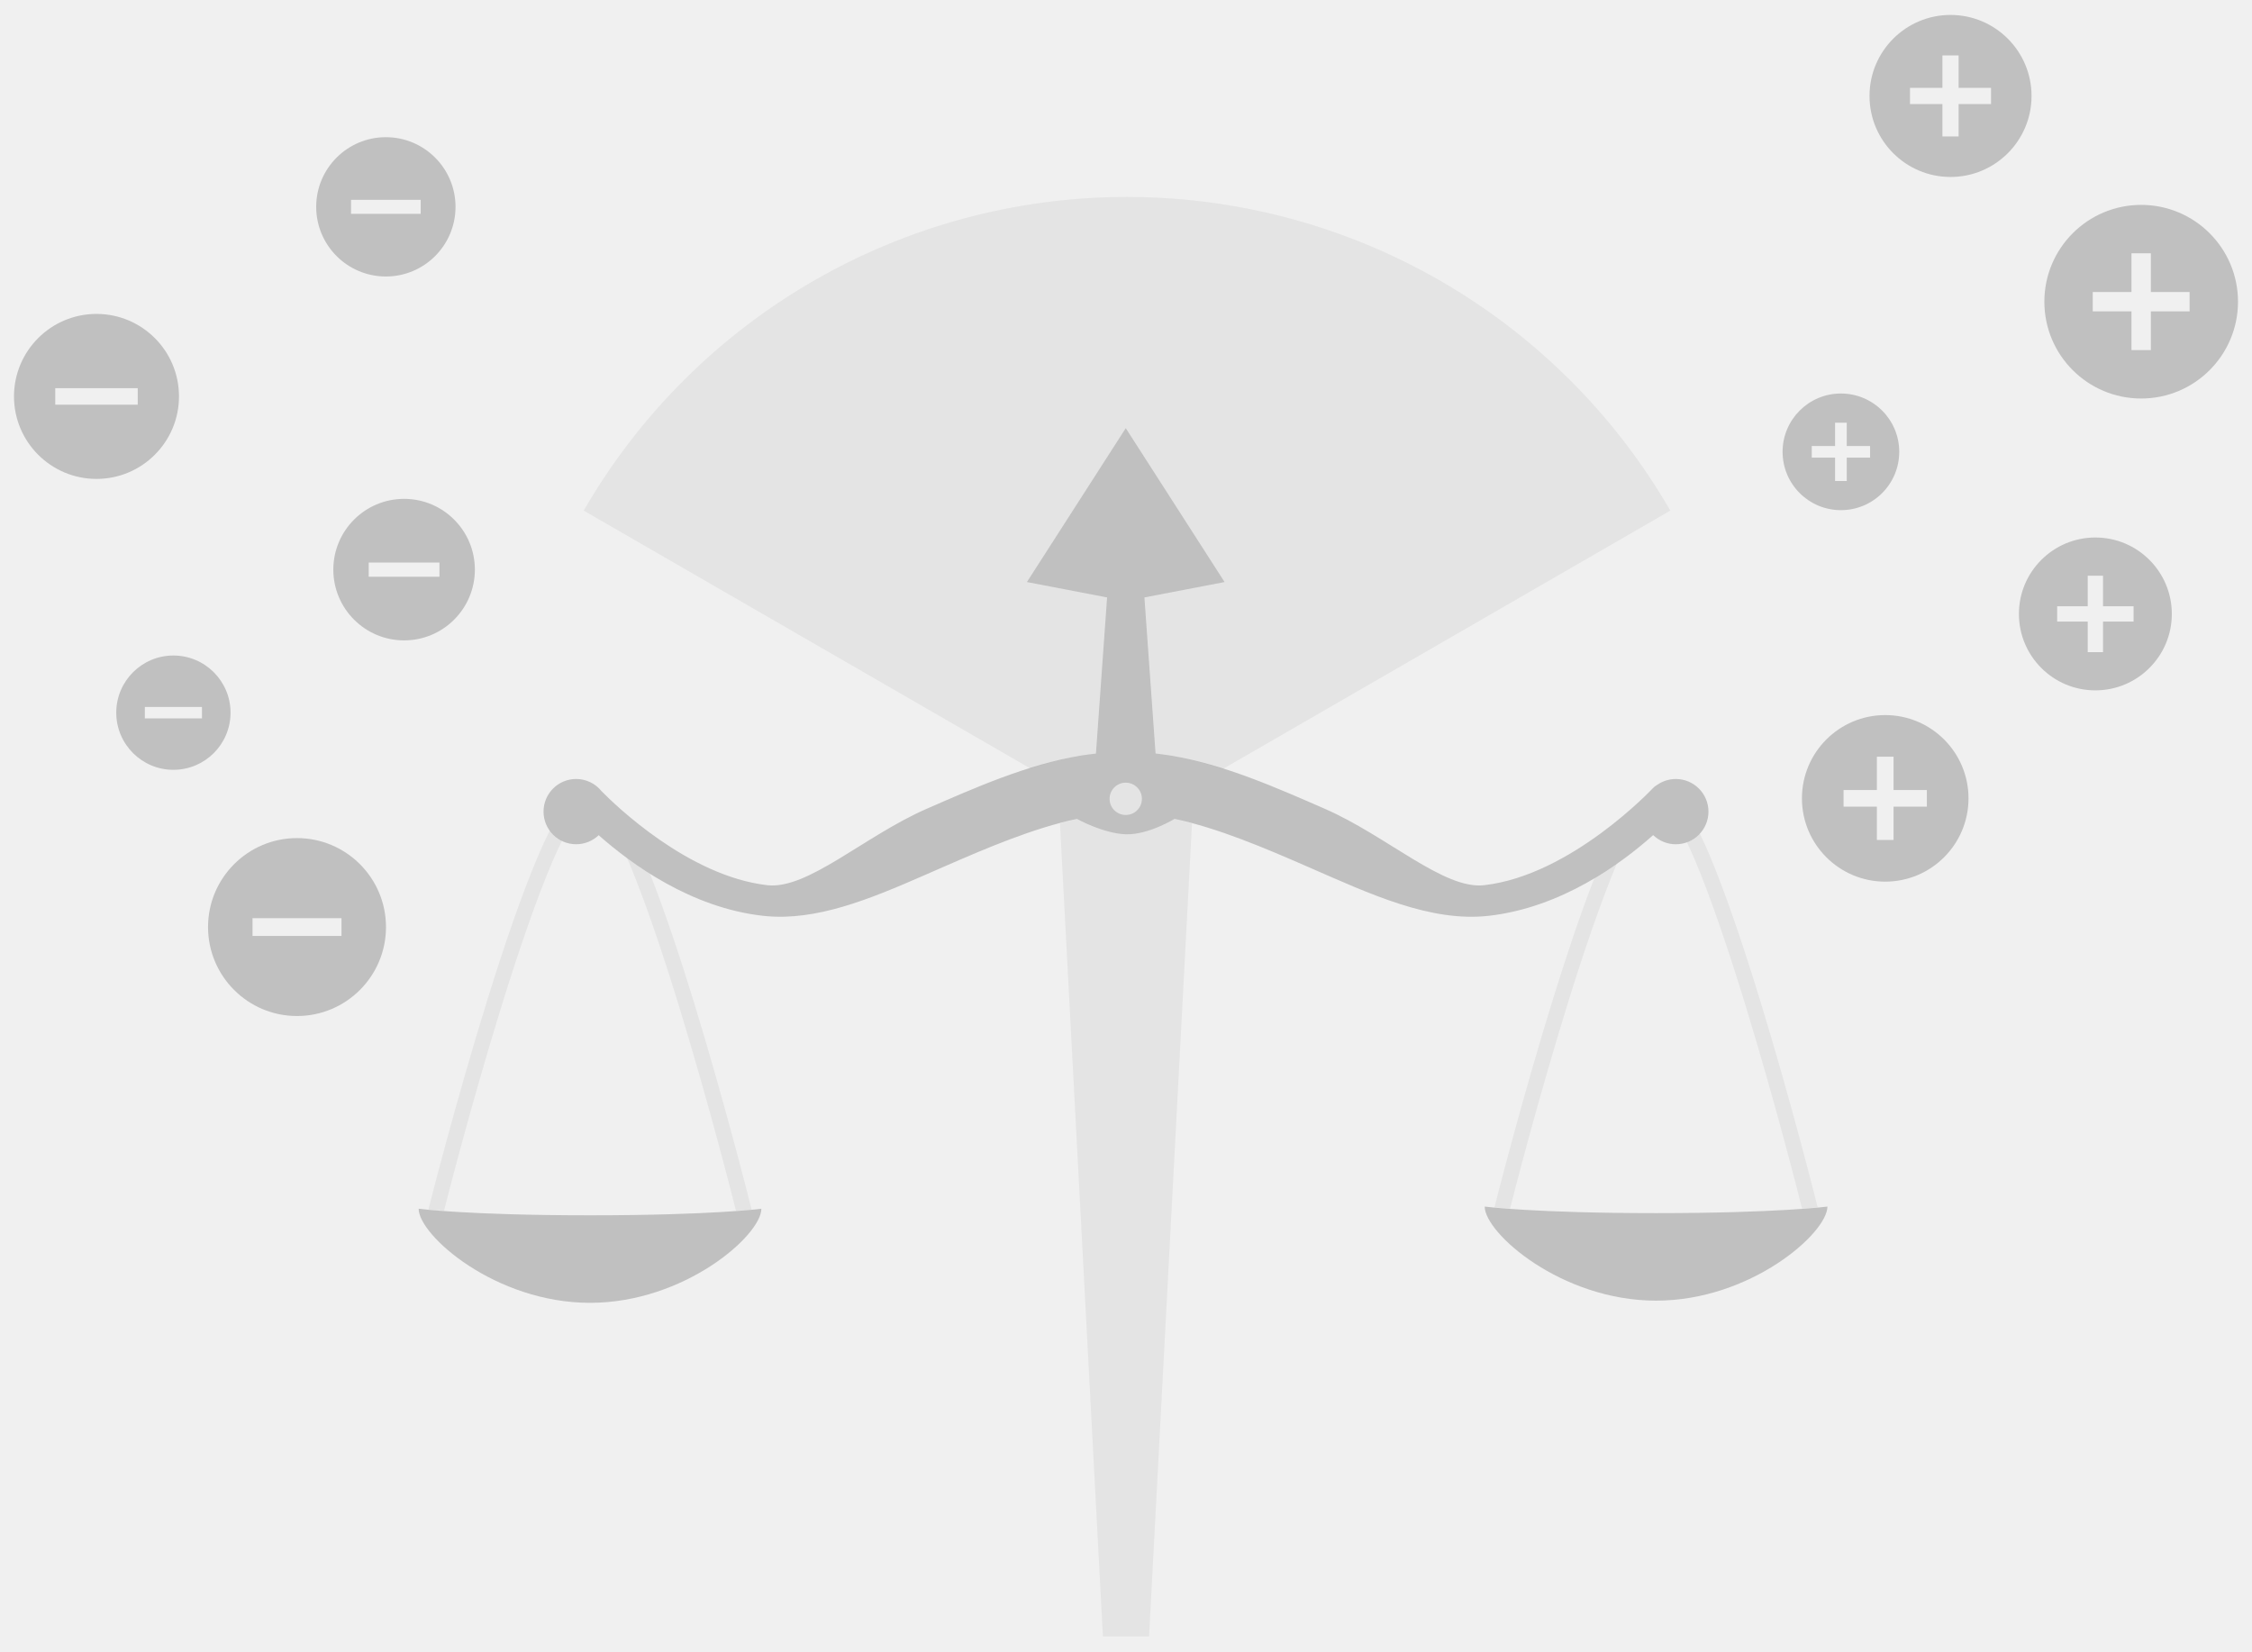
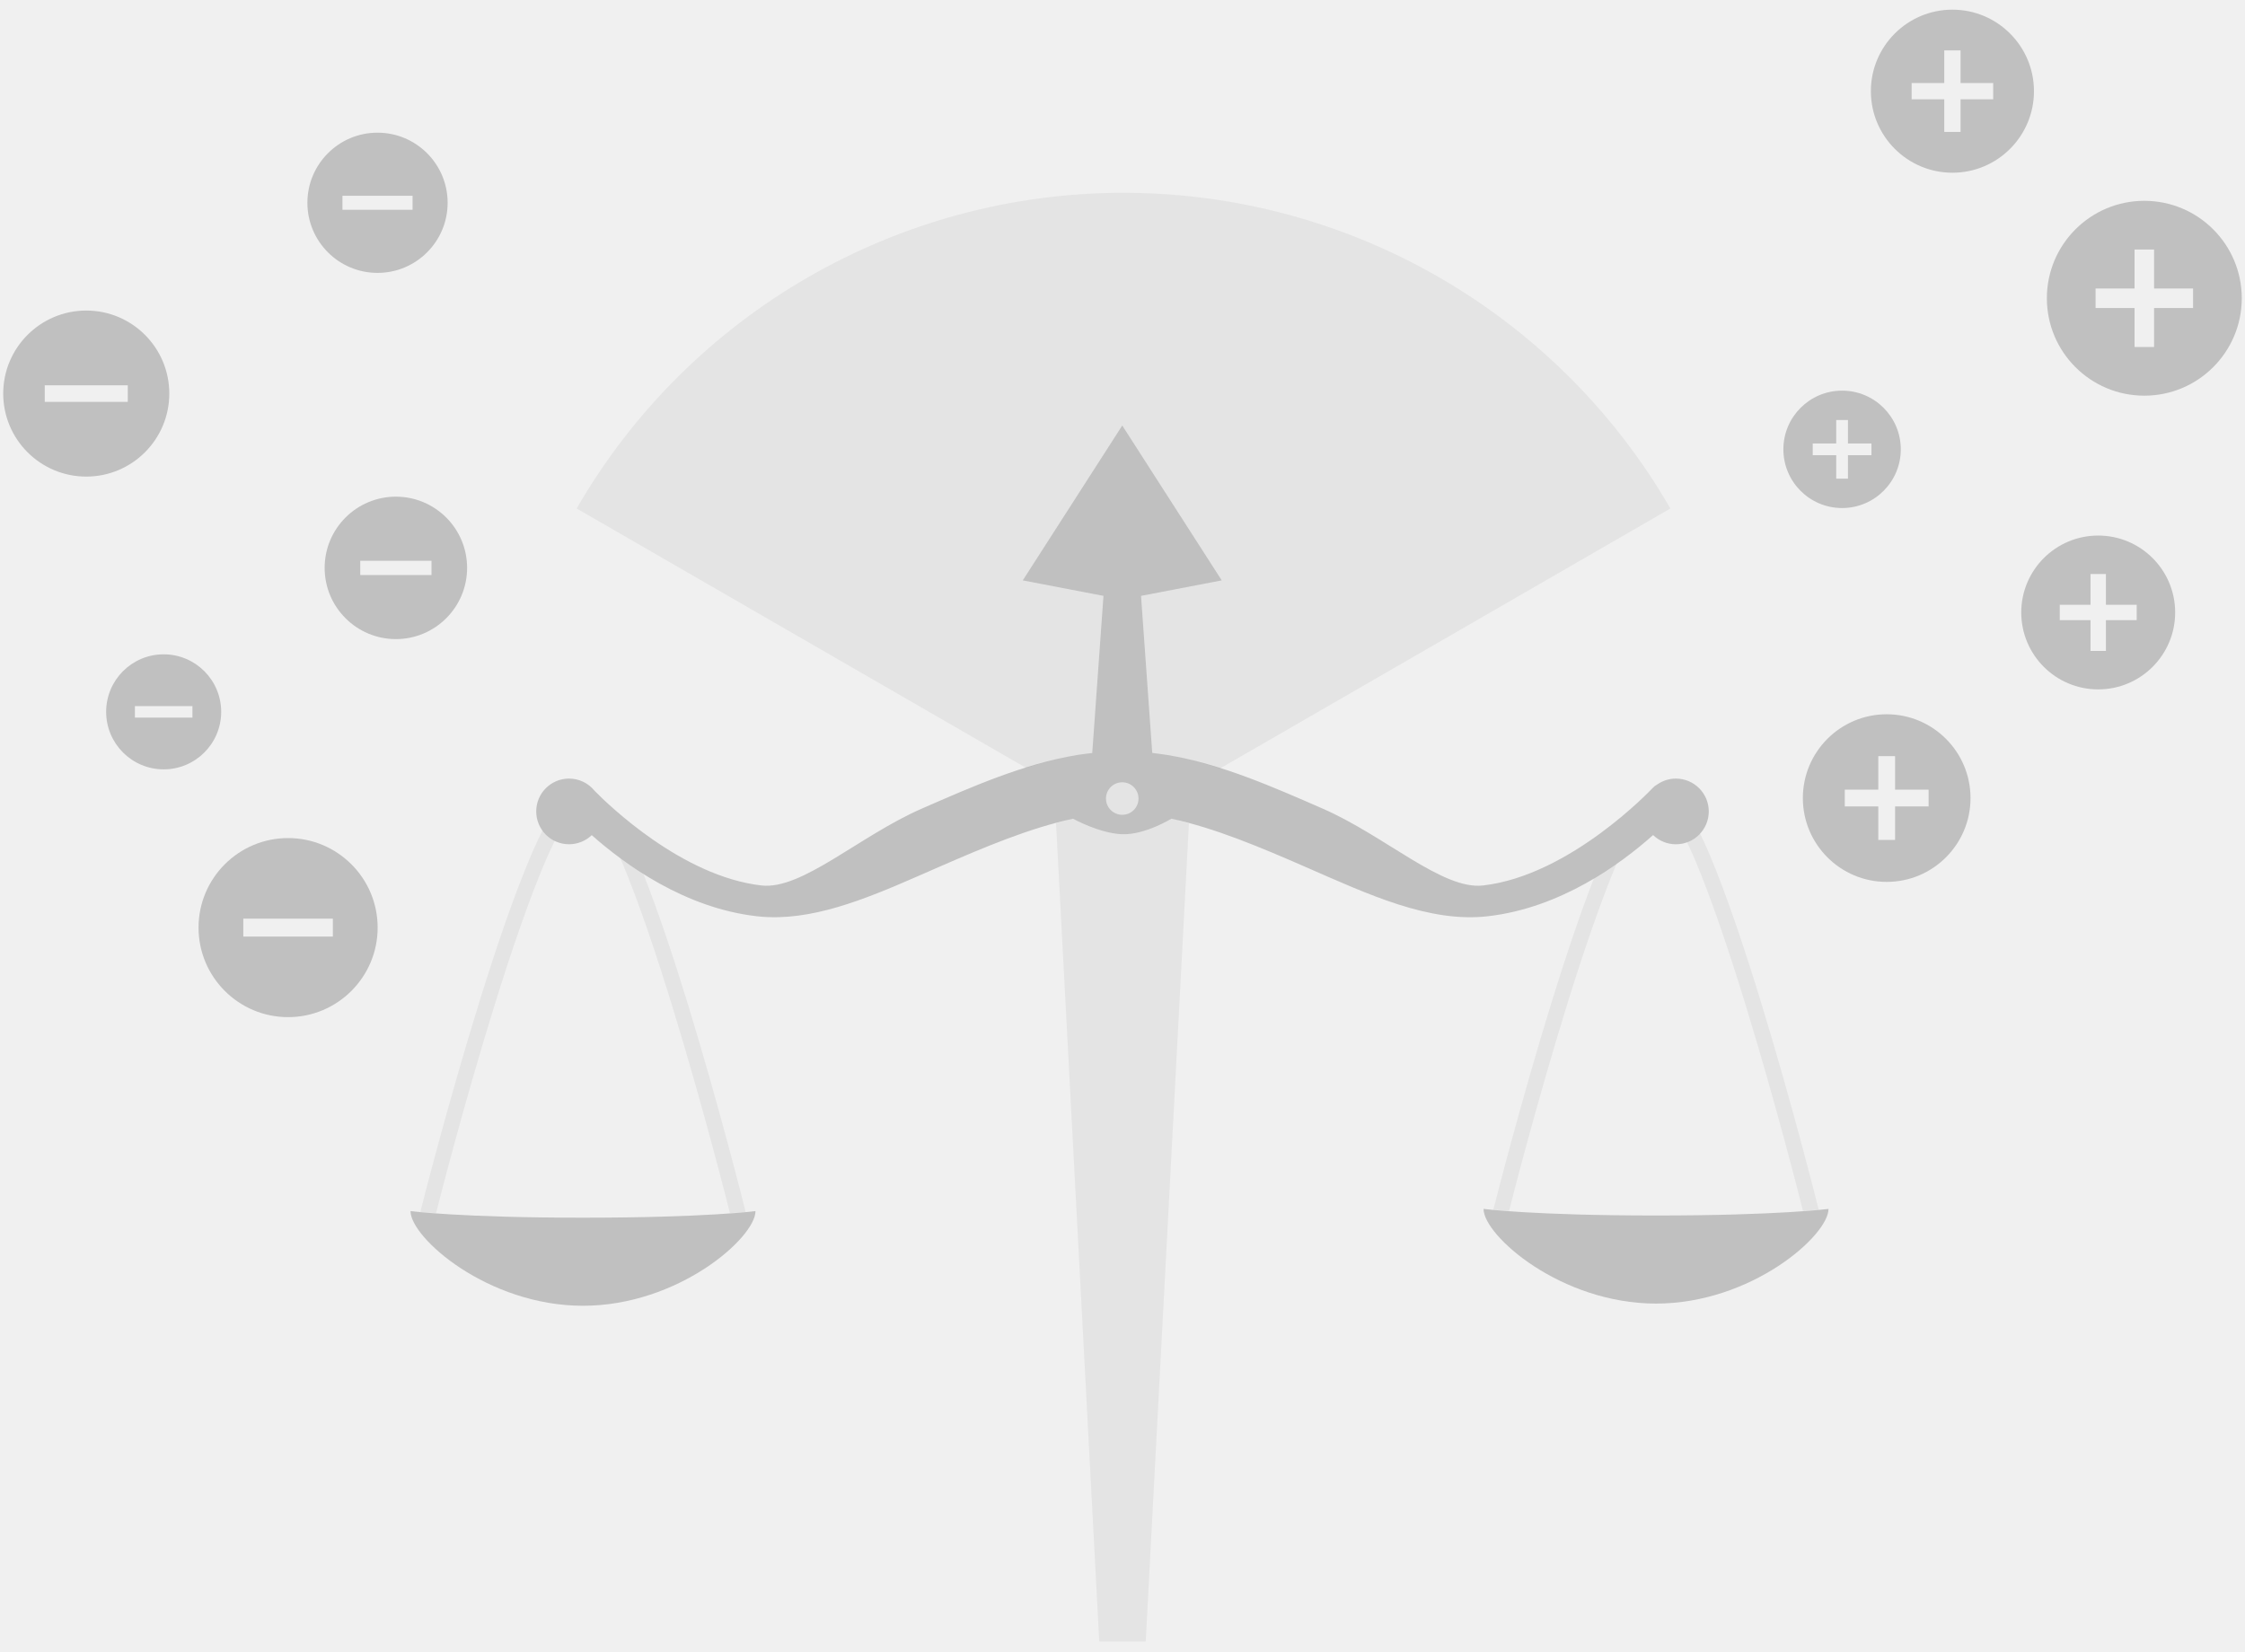
- <svg xmlns="http://www.w3.org/2000/svg" version="1.1" id="svg2" viewBox="0 0 120 88" height="88" width="120">
-   <defs id="defs4" />
-   <g id="layer1" transform="translate(-4.904271,-962.7168)">
+ <svg xmlns="http://www.w3.org/2000/svg" version="1.1" id="svg2" viewBox="0 0 174 128" height="128px" width="174px">
+   <g id="layer1" transform="matrix(1.464036, 0, 0, 1.464036, -8.022191, -1409.869)">
    <circle r="0" cy="1006.206" cx="40.176" id="circle5919" style="fill:#333333;fill-opacity:1;stroke:none;stroke-width:1.5;stroke-linecap:butt;stroke-linejoin:round;stroke-miterlimit:4;stroke-dasharray:none;stroke-opacity:1" />
    <circle r="0" style="fill:#ffffff;fill-opacity:1;stroke:none;stroke-width:1.5;stroke-linecap:butt;stroke-linejoin:round;stroke-miterlimit:4;stroke-dasharray:none;stroke-opacity:1" id="circle5921" cx="40.176" cy="1006.206" />
    <circle r="0" cy="1006.206" cx="40.176" id="circle5923" style="fill:#1a1a1a;fill-opacity:1;stroke:none;stroke-width:1.5;stroke-linecap:butt;stroke-linejoin:round;stroke-miterlimit:4;stroke-dasharray:none;stroke-opacity:1" />
    <path transform="translate(4.904271,962.7168)" d="M 60.053 10.494 A 33.428 33.428 0 0 0 31.104 27.209 L 54.891 40.941 C 55.783 40.663 56.683 40.415 57.598 40.262 C 57.885 40.217 58.138 40.188 58.398 40.156 L 58.994 31.836 L 54.721 31.016 L 59.986 22.816 L 65.254 31.018 L 60.979 31.836 L 61.574 40.152 C 61.84 40.187 62.104 40.22 62.373 40.262 C 63.319 40.42 64.248 40.679 65.17 40.971 L 89.004 27.209 A 33.428 33.428 0 0 0 83.691 20.285 A 33.428 33.428 0 0 0 60.055 10.494 A 33.428 33.428 0 0 1 60.053 10.494 z M 59.986 41.707 C 59.511 41.707 59.125 42.093 59.125 42.568 C 59.125 43.044 59.511 43.428 59.986 43.428 C 60.461 43.428 60.845 43.043 60.846 42.568 C 60.846 42.093 60.462 41.707 59.986 41.707 z M 57.383 43.637 C 57.086 43.7 56.782 43.793 56.482 43.873 L 58.77 87.203 L 61.229 87.203 L 63.516 43.881 C 63.206 43.798 62.894 43.702 62.588 43.637 C 62.588 43.637 61.185 44.498 59.986 44.457 C 58.788 44.416 57.383 43.637 57.383 43.637 z " style="fill:#000000;fill-opacity:0.051;stroke:none;stroke-width:2;stroke-linecap:butt;stroke-linejoin:round;stroke-miterlimit:4;stroke-dasharray:none;stroke-opacity:1" id="path5897" />
    <path transform="translate(4.904271,962.7168)" d="m 29.293,44.262 c -0.189,0.384 -0.38,0.787 -0.574,1.24 -0.915,2.132 -1.876,4.963 -2.756,7.799 -1.709,5.51 -3.057,10.846 -3.135,11.154 0.129,0.015 0.481,0.037 0.83,0.066 0.126,-0.497 1.42,-5.602 3.088,-10.979 0.875,-2.822 1.834,-5.637 2.727,-7.719 0.161,-0.375 0.315,-0.693 0.471,-1.016 -0.26,-0.127 -0.483,-0.314 -0.65,-0.547 z m 4.117,1.463 c 0.034,0.08 0.067,0.142 0.102,0.225 0.882,2.097 1.822,4.904 2.682,7.707 1.636,5.338 2.901,10.369 3.025,10.865 0.35,-0.029 0.701,-0.052 0.83,-0.066 -0.077,-0.308 -1.393,-5.568 -3.07,-11.039 -0.748,-2.438 -1.555,-4.855 -2.344,-6.859 -0.436,-0.274 -0.846,-0.553 -1.225,-0.832 z" style="color:#000000;font-style:normal;font-variant:normal;font-weight:normal;font-stretch:normal;font-size:medium;line-height:normal;font-family:sans-serif;font-variant-ligatures:normal;font-variant-position:normal;font-variant-caps:normal;font-variant-numeric:normal;font-variant-alternates:normal;font-variant-east-asian:normal;font-feature-settings:normal;font-variation-settings:normal;text-indent:0;text-align:start;text-decoration:none;text-decoration-line:none;text-decoration-style:solid;text-decoration-color:#000000;letter-spacing:normal;word-spacing:normal;text-transform:none;writing-mode:lr-tb;direction:ltr;text-orientation:mixed;dominant-baseline:auto;baseline-shift:baseline;text-anchor:start;white-space:normal;shape-padding:0;shape-margin:0;inline-size:0;clip-rule:nonzero;display:inline;overflow:visible;visibility:visible;opacity:1;isolation:auto;mix-blend-mode:normal;color-interpolation:sRGB;color-interpolation-filters:linearRGB;solid-color:#000000;solid-opacity:1;vector-effect:none;fill:#000000;fill-opacity:0.051;fill-rule:evenodd;stroke:none;stroke-width:0.82;stroke-linecap:round;stroke-linejoin:round;stroke-miterlimit:4;stroke-dasharray:none;stroke-dashoffset:0;stroke-opacity:1;color-rendering:auto;image-rendering:auto;shape-rendering:auto;text-rendering:auto;enable-background:accumulate;stop-color:#000000;stop-opacity:1" id="path901" />
    <path d="m 95.48,1007.137 c -0.188,0.205 -0.422,0.364 -0.689,0.461 0.143,0.306 0.285,0.602 0.432,0.951 0.882,2.097 1.822,4.904 2.682,7.707 1.637,5.34 2.902,10.374 3.025,10.867 0.35,-0.03 0.701,-0.054 0.83,-0.068 -0.077,-0.308 -1.393,-5.568 -3.07,-11.039 -0.863,-2.816 -1.809,-5.638 -2.711,-7.783 -0.168,-0.399 -0.334,-0.747 -0.498,-1.096 z m -4.426,1.609 c -0.373,0.261 -0.772,0.516 -1.195,0.768 -0.738,1.899 -1.487,4.134 -2.186,6.387 -1.709,5.511 -3.057,10.846 -3.135,11.154 0.129,0.015 0.481,0.039 0.83,0.068 0.125,-0.495 1.42,-5.6 3.088,-10.979 0.833,-2.687 1.742,-5.351 2.598,-7.398 z" style="color:#000000;font-style:normal;font-variant:normal;font-weight:normal;font-stretch:normal;font-size:medium;line-height:normal;font-family:sans-serif;font-variant-ligatures:normal;font-variant-position:normal;font-variant-caps:normal;font-variant-numeric:normal;font-variant-alternates:normal;font-variant-east-asian:normal;font-feature-settings:normal;font-variation-settings:normal;text-indent:0;text-align:start;text-decoration:none;text-decoration-line:none;text-decoration-style:solid;text-decoration-color:#000000;letter-spacing:normal;word-spacing:normal;text-transform:none;writing-mode:lr-tb;direction:ltr;text-orientation:mixed;dominant-baseline:auto;baseline-shift:baseline;text-anchor:start;white-space:normal;shape-padding:0;shape-margin:0;inline-size:0;clip-rule:nonzero;display:inline;overflow:visible;visibility:visible;opacity:1;isolation:auto;mix-blend-mode:normal;color-interpolation:sRGB;color-interpolation-filters:linearRGB;solid-color:#000000;solid-opacity:1;vector-effect:none;fill:#000000;fill-opacity:0.051;fill-rule:evenodd;stroke:none;stroke-width:0.82;stroke-linecap:round;stroke-linejoin:round;stroke-miterlimit:4;stroke-dasharray:none;stroke-dashoffset:0;stroke-opacity:1;color-rendering:auto;image-rendering:auto;shape-rendering:auto;text-rendering:auto;enable-background:accumulate;stop-color:#000000;stop-opacity:1" id="path897" />
    <path id="path5913" d="m 45.474,1027.129 c 0,1.41 -4.088,5.013 -9.131,5.013 -5.043,0 -9.131,-3.603 -9.131,-5.013 0,0 2.635,0.349 9.131,0.349 6.496,0 9.131,-0.349 9.131,-0.349 z" style="fill:#000000;fill-opacity:0.2;stroke:none;stroke-width:3;stroke-linecap:round;stroke-linejoin:round;stroke-miterlimit:4;stroke-dasharray:none" />
    <path style="fill:#000000;fill-opacity:0.2;stroke:none;stroke-width:3;stroke-linecap:round;stroke-linejoin:round;stroke-miterlimit:4;stroke-dasharray:none" d="m 102.28,1027.013 c 0,1.41 -4.088,5.013 -9.131,5.013 -5.043,0 -9.131,-3.603 -9.131,-5.013 0,0 2.635,0.349 9.131,0.349 6.496,0 9.131,-0.349 9.131,-0.349 z" id="path5915" />
    <path id="path5917" d="m 64.891,985.532 -5.267,8.201 4.273,0.82 -0.595,8.32 c -0.26,0.032 -0.513,0.06 -0.801,0.105 -2.865,0.48 -5.632,1.709 -8.224,2.841 -3.306,1.444 -6.337,4.314 -8.486,4.068 -4.213,-0.482 -8.128,-4.292 -8.831,-5.009 -0.329,-0.411 -0.828,-0.65 -1.354,-0.651 -0.96,0 -1.739,0.778 -1.739,1.739 -8.2e-5,0.96 0.778,1.739 1.739,1.739 0.447,-4e-4 0.877,-0.173 1.2,-0.482 1.768,1.567 4.935,3.859 8.73,4.293 0.388,0.044 0.779,0.06 1.17,0.05 2.741,-0.07 5.557,-1.382 8.448,-2.644 2.387,-1.043 4.82,-2.074 7.133,-2.568 0,0 1.404,0.779 2.603,0.82 1.199,0.041 2.603,-0.821 2.603,-0.821 2.314,0.494 4.747,1.526 7.135,2.569 3.304,1.443 6.51,2.95 9.618,2.595 3.854,-0.441 7.023,-2.759 8.748,-4.299 0.324,0.313 0.758,0.489 1.209,0.488 0.96,-2e-4 1.738,-0.779 1.738,-1.739 -8.2e-5,-0.96 -0.778,-1.738 -1.738,-1.739 -0.354,4e-4 -0.699,0.108 -0.989,0.31 -0.094,0.051 -0.178,0.116 -0.246,0.191 0,0 -4.329,4.627 -8.977,5.158 -2.149,0.246 -5.18,-2.624 -8.486,-4.068 -2.593,-1.132 -5.361,-2.362 -8.227,-2.841 -0.269,-0.042 -0.534,-0.075 -0.799,-0.11 l -0.594,-8.315 4.273,-0.82 z m -4.1e-5,18.892 c 0.475,3e-4 0.86,0.386 0.86,0.861 -2.46e-4,0.475 -0.385,0.86 -0.86,0.86 -0.475,10e-5 -0.861,-0.385 -0.861,-0.86 -1.64e-4,-0.476 0.385,-0.861 0.861,-0.861 z" style="color:#000000;font-style:normal;font-variant:normal;font-weight:normal;font-stretch:normal;font-size:medium;line-height:normal;font-family:sans-serif;text-indent:0;text-align:start;text-decoration:none;text-decoration-line:none;text-decoration-style:solid;text-decoration-color:#000000;letter-spacing:normal;word-spacing:normal;text-transform:none;direction:ltr;block-progression:tb;writing-mode:lr-tb;baseline-shift:baseline;text-anchor:start;white-space:normal;clip-rule:nonzero;display:inline;overflow:visible;visibility:visible;opacity:1;isolation:auto;mix-blend-mode:normal;color-interpolation:sRGB;color-interpolation-filters:linearRGB;solid-color:#000000;solid-opacity:1;fill:#000000;fill-opacity:0.2;fill-rule:evenodd;stroke:none;stroke-width:3;stroke-linecap:round;stroke-linejoin:round;stroke-miterlimit:4;stroke-dasharray:none;stroke-dashoffset:0;stroke-opacity:1;color-rendering:auto;image-rendering:auto;shape-rendering:auto;text-rendering:auto;enable-background:accumulate" />
    <path style="fill:#000000;fill-opacity:0.2" id="path6" d="m 105.36,1000.822 c -2.45,0 -4.438,1.988 -4.438,4.438 0,2.45 1.988,4.438 4.438,4.438 2.45,0 4.438,-1.988 4.438,-4.438 0,-2.45 -1.988,-4.438 -4.438,-4.438 z m 2.219,4.881 -1.775,0 0,1.775 -0.888,0 0,-1.775 -1.775,0 0,-0.888 1.775,0 0,-1.775 0.888,0 0,1.775 1.775,0 0,0.888 z" />
    <path style="fill:#000000;fill-opacity:0.2" id="path6-3" d="m 20.731,1007.377 c -2.617,0 -4.741,2.124 -4.741,4.741 0,2.617 2.124,4.741 4.741,4.741 2.617,0 4.741,-2.124 4.741,-4.741 0,-2.617 -2.124,-4.741 -4.741,-4.741 z m 2.37,5.215 -4.741,0 0,-0.948 4.741,0 0,0.948 z" />
    <path d="m 26.437,989.3 c -2.081,0 -3.771,1.689 -3.771,3.771 0,2.081 1.689,3.771 3.771,3.771 2.081,0 3.771,-1.689 3.771,-3.771 0,-2.081 -1.689,-3.771 -3.771,-3.771 z m 1.885,4.148 -3.771,0 0,-0.754 3.771,0 0,0.754 z" id="path4327" style="fill:#000000;fill-opacity:0.2" />
    <path style="fill:#000000;fill-opacity:0.2" id="path4329" d="m 25.465,970.027 c -2.049,0 -3.712,1.663 -3.712,3.712 0,2.049 1.663,3.712 3.712,3.712 2.049,0 3.712,-1.663 3.712,-3.712 0,-2.049 -1.663,-3.712 -3.712,-3.712 z m 1.856,4.084 -3.712,0 0,-0.743 3.712,0 0,0.743 z" />
    <path d="m 102.999,983.686 c -1.716,0 -3.108,1.392 -3.108,3.108 0,1.716 1.392,3.108 3.108,3.108 1.716,0 3.108,-1.392 3.108,-3.108 0,-1.716 -1.392,-3.108 -3.108,-3.108 z m 1.554,3.419 -1.243,0 0,1.243 -0.622,0 0,-1.243 -1.243,0 0,-0.622 1.243,0 0,-1.243 0.622,0 0,1.243 1.243,0 0,0.622 z" id="path4331" style="fill:#000000;fill-opacity:0.2" />
    <path style="fill:#000000;fill-opacity:0.2" id="path4333" d="m 108.84,963.513 c -2.383,0 -4.317,1.934 -4.317,4.317 0,2.383 1.934,4.317 4.317,4.317 2.383,0 4.317,-1.934 4.317,-4.317 0,-2.383 -1.934,-4.317 -4.317,-4.317 z m 2.158,4.748 -1.727,0 0,1.727 -0.863,0 0,-1.727 -1.727,0 0,-0.863 1.727,0 0,-1.727 0.863,0 0,1.727 1.727,0 0,0.863 z" />
    <path d="m 116.558,991.359 c -2.249,0 -4.074,1.825 -4.074,4.073 0,2.249 1.825,4.073 4.074,4.073 2.249,0 4.074,-1.825 4.074,-4.073 0,-2.248 -1.825,-4.073 -4.074,-4.073 z m 2.037,4.481 -1.629,0 0,1.629 -0.815,0 0,-1.629 -1.629,0 0,-0.815 1.629,0 0,-1.629 0.815,0 0,1.629 1.629,0 0,0.815 z" id="path4335" style="fill:#000000;fill-opacity:0.2" />
    <path style="fill:#000000;fill-opacity:0.2" id="path4346" d="m 14.144,997.648 c -1.681,0 -3.045,1.364 -3.045,3.045 0,1.681 1.364,3.046 3.045,3.046 1.681,0 3.045,-1.364 3.045,-3.046 0,-1.681 -1.364,-3.045 -3.045,-3.045 z m 1.523,3.35 -3.045,0 0,-0.609 3.045,0 0,0.609 z" />
    <path d="m 10.046,979.445 c -2.427,0 -4.396,1.97 -4.396,4.396 0,2.427 1.969,4.396 4.396,4.396 2.427,0 4.396,-1.969 4.396,-4.396 0,-2.427 -1.969,-4.396 -4.396,-4.396 z m 2.198,4.836 -4.396,0 0,-0.879 4.396,0 0,0.879 z" id="path4348" style="fill:#000000;fill-opacity:0.2" />
    <path style="fill:#000000;fill-opacity:0.2" id="path4350" d="m 118.999,973.635 c -2.848,0 -5.159,2.311 -5.159,5.159 0,2.848 2.311,5.159 5.159,5.159 2.848,0 5.159,-2.311 5.159,-5.159 0,-2.848 -2.311,-5.159 -5.159,-5.159 z m 2.58,5.675 -2.064,0 0,2.064 -1.032,0 0,-2.064 -2.064,0 0,-1.032 2.064,0 0,-2.064 1.032,0 0,2.064 2.064,0 0,1.032 z" />
  </g>
</svg>
